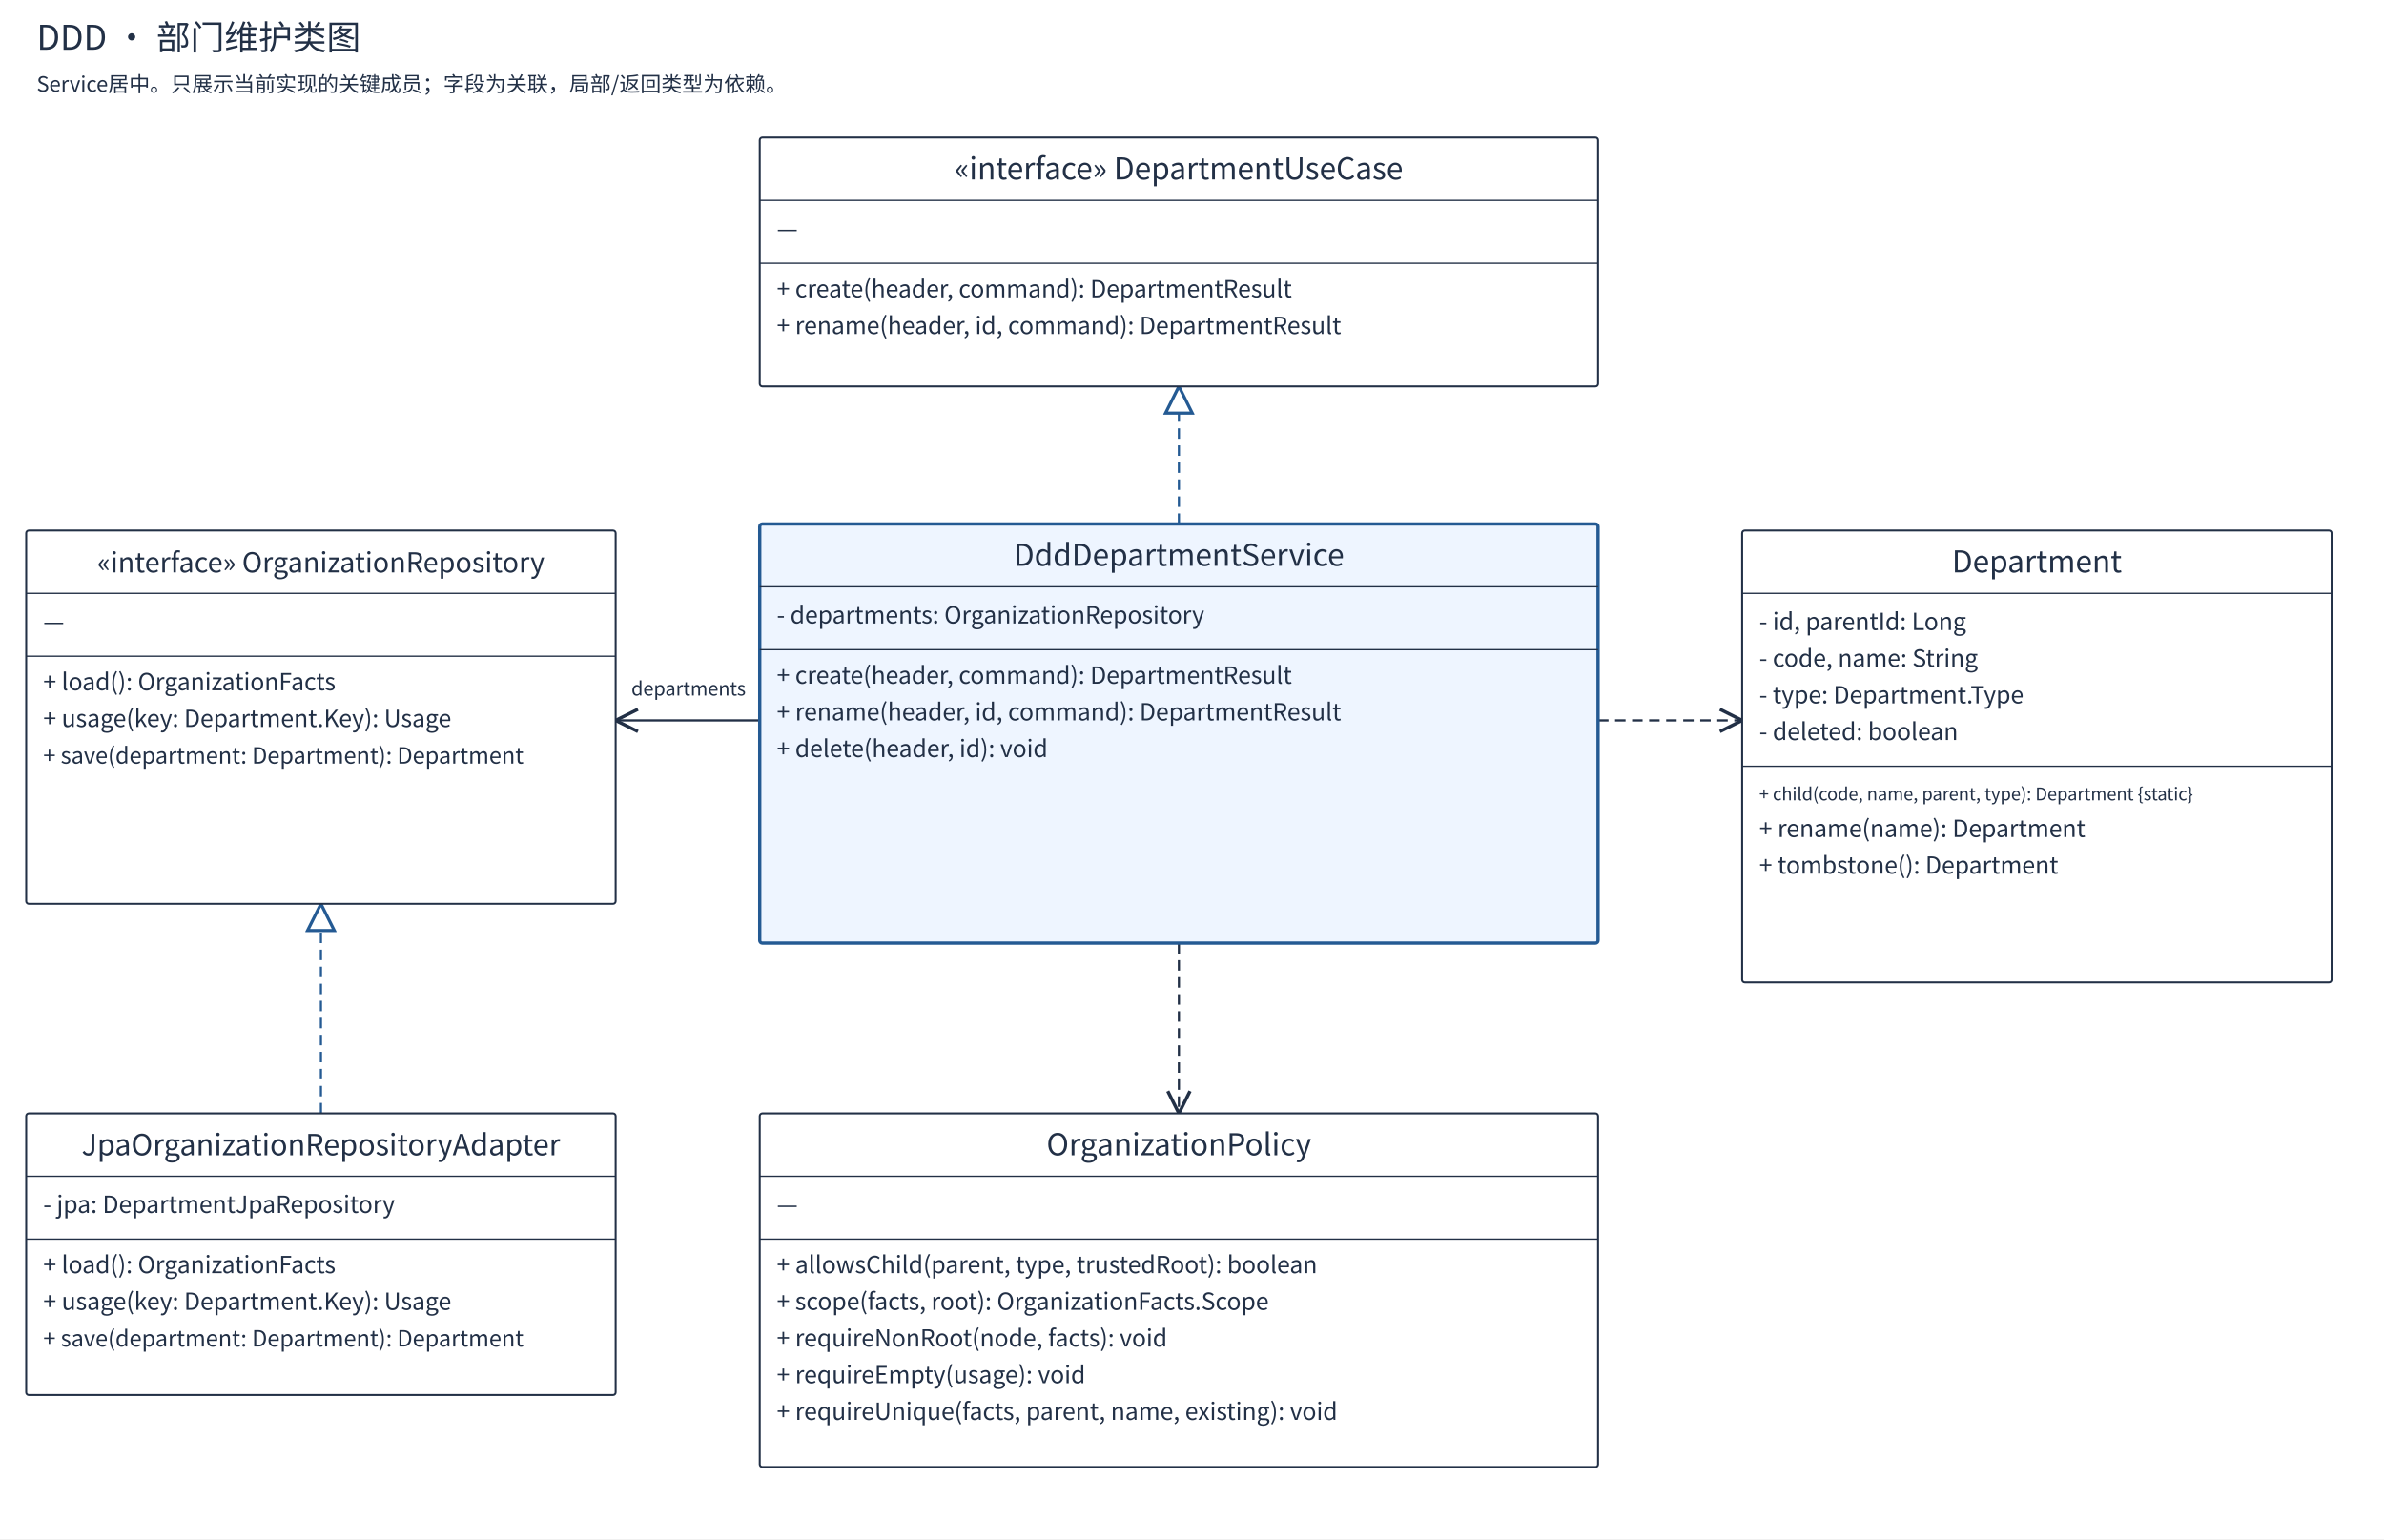
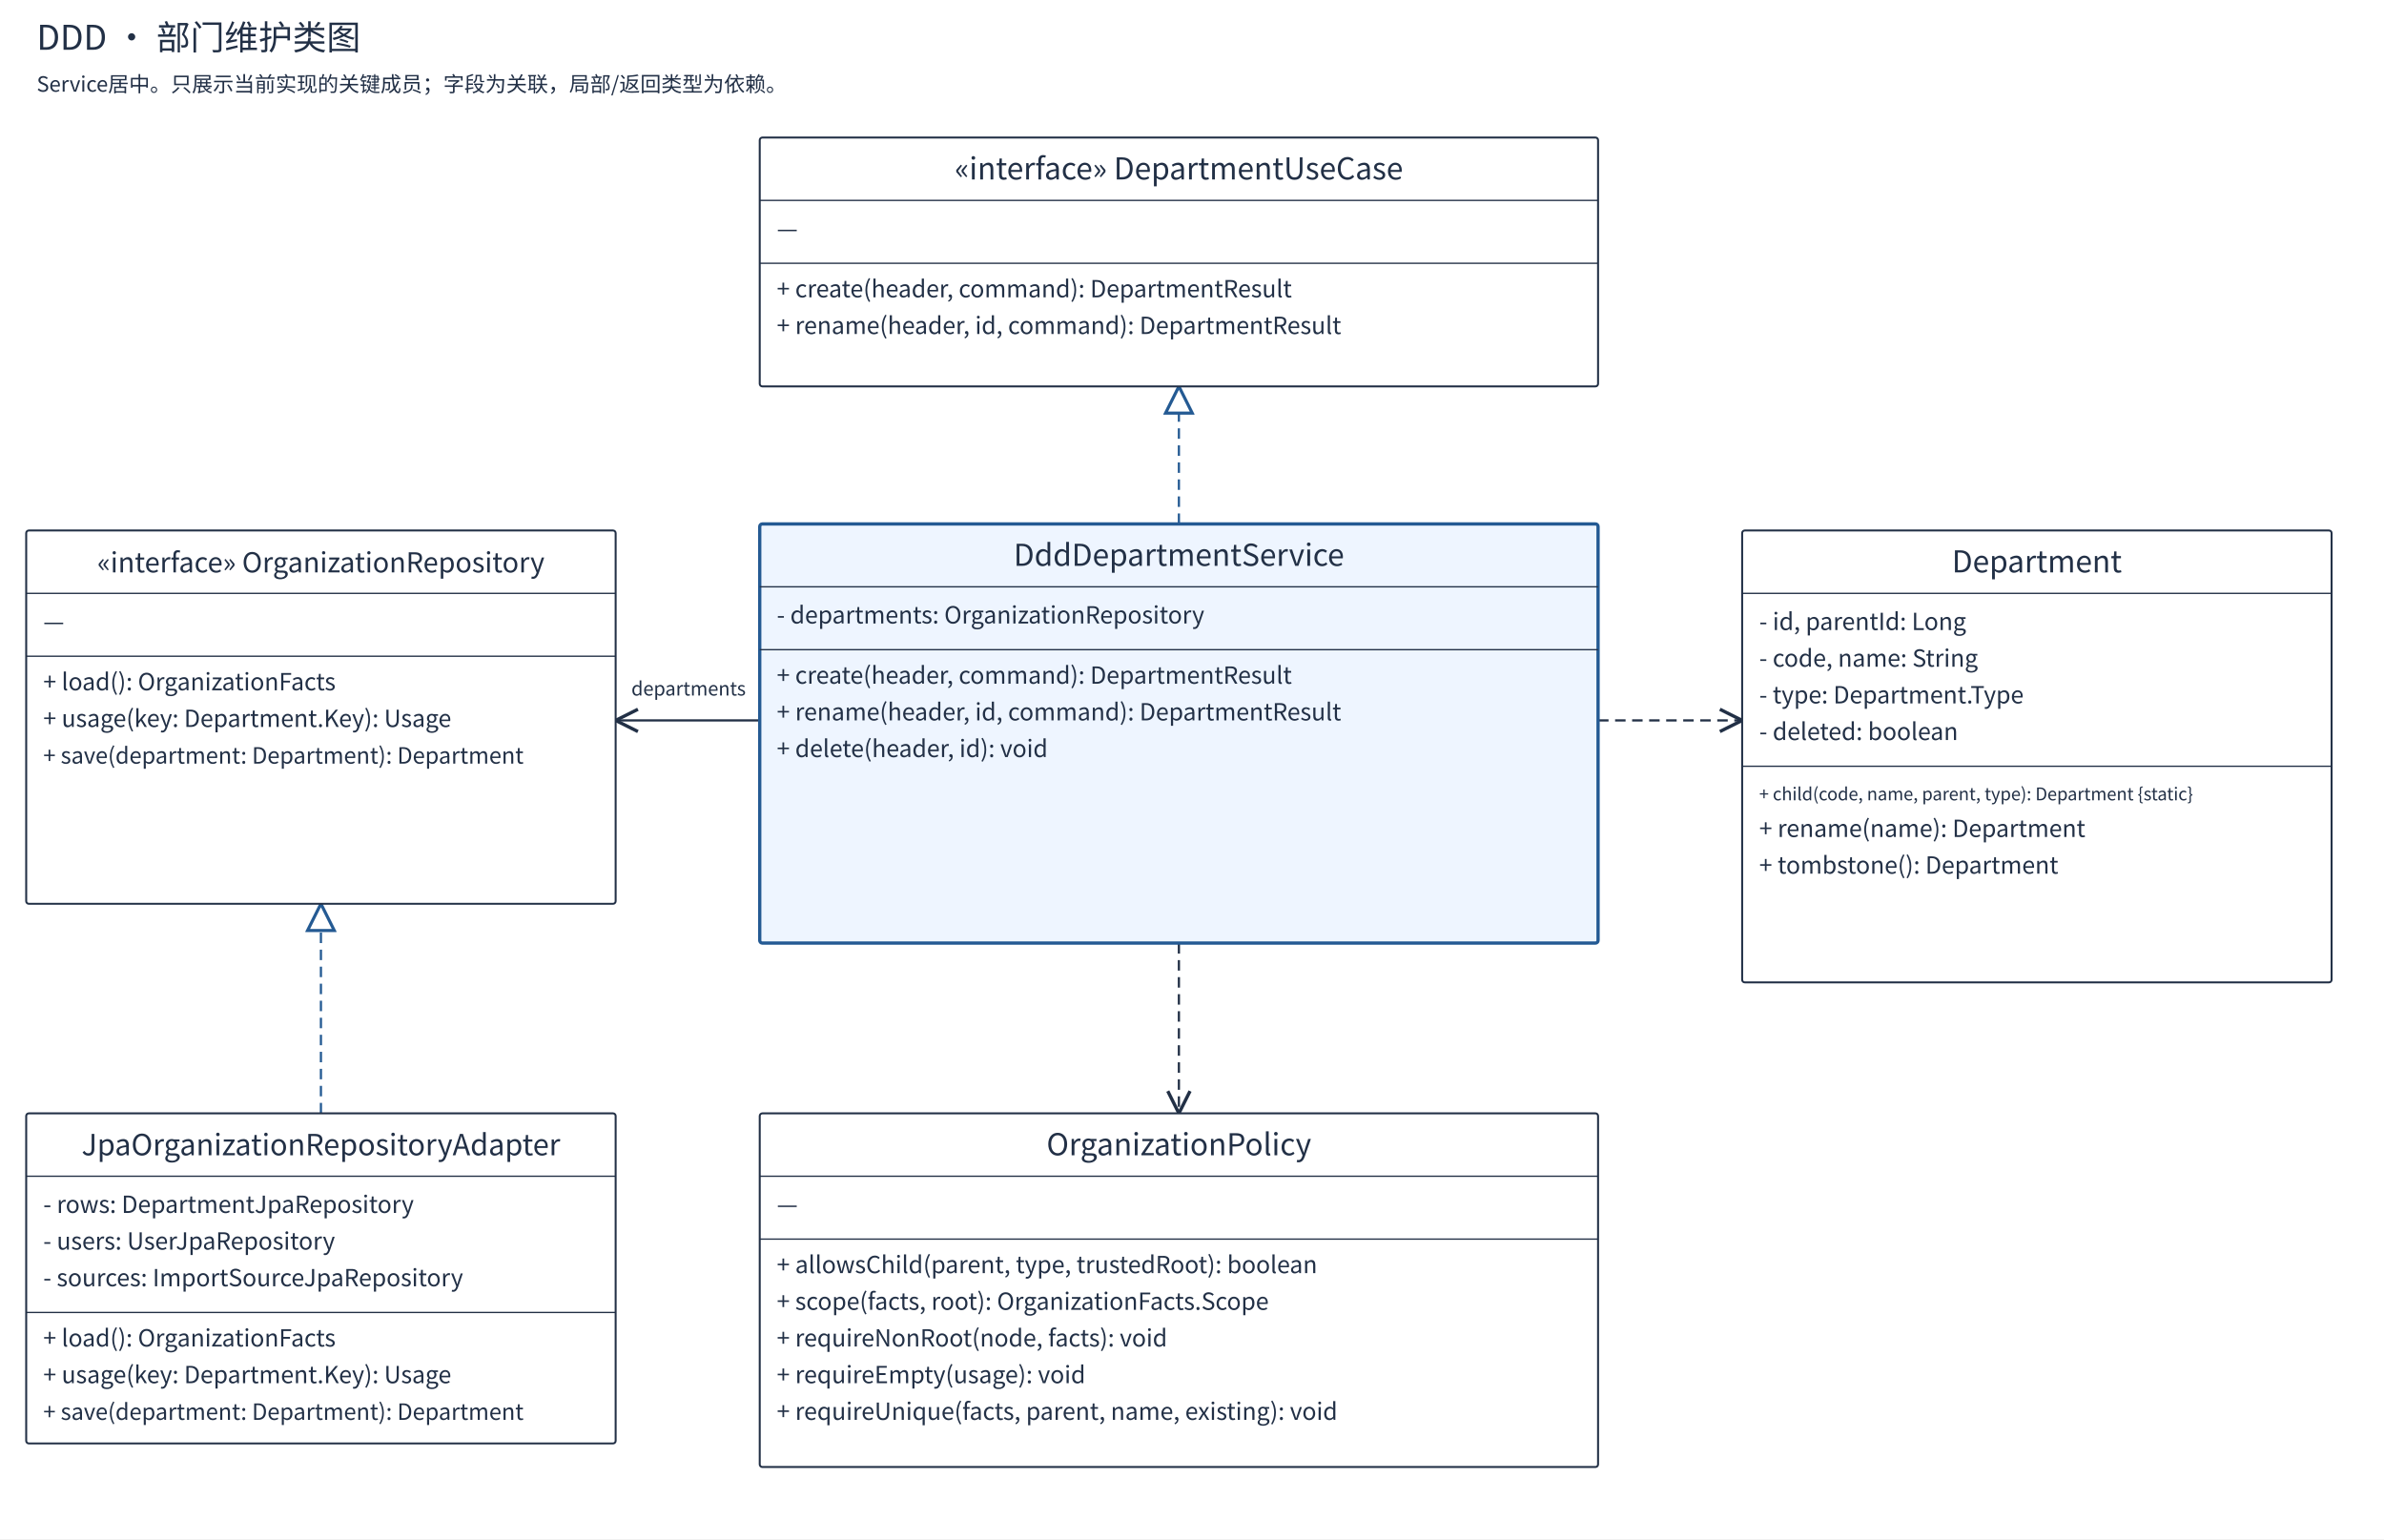
<svg xmlns="http://www.w3.org/2000/svg" width="1820" height="1175" viewBox="0 0 1820 1175">
  <defs>
    <marker id="open" markerWidth="12" markerHeight="12" refX="11" refY="6" orient="auto">
      <path d="M1,1 L11,6 L1,11" fill="none" stroke="#223046" stroke-width="1.5" />
    </marker>
    <marker id="triangle" markerWidth="14" markerHeight="14" refX="13" refY="7" orient="auto">
      <path d="M1,1 L13,7 L1,13 Z" fill="white" stroke="#245a93" stroke-width="1.4" />
    </marker>
    <marker id="filled" markerWidth="12" markerHeight="12" refX="11" refY="6" orient="auto">
      <path d="M1,1 L11,6 L1,11 Z" fill="#223046" />
    </marker>
  </defs>
  <rect width="100%" height="100%" fill="white" />
  <g font-family="Microsoft YaHei,Noto Sans CJK SC,Arial,sans-serif">
    <text x="28" y="38" font-size="26" text-anchor="start" fill="#223046">DDD · 部门维护类图</text>
    <text x="28" y="70" font-size="16" text-anchor="start" fill="#223046">Service居中。只展示当前实现的关键成员；字段为关联，局部/返回类型为依赖。</text>
    <polyline points="900,400 900,295" fill="none" stroke="#245a93" stroke-width="1.7" stroke-dasharray="8 5" marker-end="url(#triangle)" />
    <polyline points="580,550 470,550" fill="none" stroke="#223046" stroke-width="1.7" marker-end="url(#open)" />
    <text x="482" y="531" font-size="14.484" text-anchor="start" fill="#223046">departments</text>
    <polyline points="1220,550 1330,550" fill="none" stroke="#223046" stroke-width="1.7" stroke-dasharray="8 5" marker-end="url(#open)" />
    <polyline points="900,720 900,850" fill="none" stroke="#223046" stroke-width="1.7" stroke-dasharray="8 5" marker-end="url(#open)" />
    <polyline points="245,850 245,690" fill="none" stroke="#245a93" stroke-width="1.7" stroke-dasharray="8 5" marker-end="url(#triangle)" />
    <rect x="580" y="400" width="640" height="320" rx="2" fill="#eef5ff" stroke="#245a93" stroke-width="2.5" />
    <path d="M580,448H1220 M580,496H1220" stroke="#223046" />
    <text x="900" y="432" font-size="23" text-anchor="middle" fill="#223046">DddDepartmentService</text>
    <text x="593" y="476" font-size="18" text-anchor="start" fill="#223046">- departments: OrganizationRepository</text>
    <text x="593" y="522" font-size="18" text-anchor="start" fill="#223046">+ create(header, command): DepartmentResult</text>
    <text x="593" y="550" font-size="18" text-anchor="start" fill="#223046">+ rename(header, id, command): DepartmentResult</text>
    <text x="593" y="578" font-size="18" text-anchor="start" fill="#223046">+ delete(header, id): void</text>
    <rect x="580" y="105" width="640" height="190" rx="2" fill="white" stroke="#223046" stroke-width="1.5" />
    <path d="M580,153H1220 M580,201H1220" stroke="#223046" />
    <text x="900" y="137" font-size="23" text-anchor="middle" fill="#223046">«interface» DepartmentUseCase</text>
    <text x="593" y="181" font-size="18" text-anchor="start" fill="#223046">—</text>
    <text x="593" y="227" font-size="18" text-anchor="start" fill="#223046">+ create(header, command): DepartmentResult</text>
    <text x="593" y="255" font-size="18" text-anchor="start" fill="#223046">+ rename(header, id, command): DepartmentResult</text>
    <rect x="20" y="405" width="450" height="285" rx="2" fill="white" stroke="#223046" stroke-width="1.5" />
    <path d="M20,453H470 M20,501H470" stroke="#223046" />
    <text x="245" y="437" font-size="20.937" text-anchor="middle" fill="#223046">«interface» OrganizationRepository</text>
    <text x="33" y="481" font-size="18" text-anchor="start" fill="#223046">—</text>
    <text x="33" y="527" font-size="18" text-anchor="start" fill="#223046">+ load(): OrganizationFacts</text>
    <text x="33" y="555" font-size="18" text-anchor="start" fill="#223046">+ usage(key: Department.Key): Usage</text>
    <text x="33" y="583" font-size="17.111" text-anchor="start" fill="#223046">+ save(department: Department): Department</text>
    <rect x="1330" y="405" width="450" height="345" rx="2" fill="white" stroke="#223046" stroke-width="1.5" />
    <path d="M1330,453H1780 M1330,585H1780" stroke="#223046" />
    <text x="1555" y="437" font-size="23" text-anchor="middle" fill="#223046">Department</text>
    <text x="1343" y="481" font-size="18" text-anchor="start" fill="#223046">- id, parentId: Long</text>
    <text x="1343" y="509" font-size="18" text-anchor="start" fill="#223046">- code, name: String</text>
    <text x="1343" y="537" font-size="18" text-anchor="start" fill="#223046">- type: Department.Type</text>
    <text x="1343" y="565" font-size="18" text-anchor="start" fill="#223046">- deleted: boolean</text>
    <text x="1343" y="611" font-size="13.308" text-anchor="start" fill="#223046">+ child(code, name, parent, type): Department {static}</text>
    <text x="1343" y="639" font-size="18" text-anchor="start" fill="#223046">+ rename(name): Department</text>
    <text x="1343" y="667" font-size="18" text-anchor="start" fill="#223046">+ tombstone(): Department</text>
    <rect x="580" y="850" width="640" height="270" rx="2" fill="white" stroke="#223046" stroke-width="1.5" />
    <path d="M580,898H1220 M580,946H1220" stroke="#223046" />
    <text x="900" y="882" font-size="23" text-anchor="middle" fill="#223046">OrganizationPolicy</text>
    <text x="593" y="926" font-size="18" text-anchor="start" fill="#223046">—</text>
    <text x="593" y="972" font-size="18" text-anchor="start" fill="#223046">+ allowsChild(parent, type, trustedRoot): boolean</text>
    <text x="593" y="1000" font-size="18" text-anchor="start" fill="#223046">+ scope(facts, root): OrganizationFacts.Scope</text>
    <text x="593" y="1028" font-size="18" text-anchor="start" fill="#223046">+ requireNonRoot(node, facts): void</text>
    <text x="593" y="1056" font-size="18" text-anchor="start" fill="#223046">+ requireEmpty(usage): void</text>
    <text x="593" y="1084" font-size="18" text-anchor="start" fill="#223046">+ requireUnique(facts, parent, name, existing): void</text>
-     <rect x="20" y="850" width="450" height="215" rx="2" fill="white" stroke="#223046" stroke-width="1.5" />
-     <path d="M20,898H470 M20,946H470" stroke="#223046" />
+     <rect x="20" y="850" width="450" height="252" rx="2" fill="white" stroke="#223046" stroke-width="1.5" />
+     <path d="M20,898H470 M20,1002H470" stroke="#223046" />
    <text x="245" y="882" font-size="22.246" text-anchor="middle" fill="#223046">JpaOrganizationRepositoryAdapter</text>
-     <text x="33" y="926" font-size="18" text-anchor="start" fill="#223046">- jpa: DepartmentJpaRepository</text>
-     <text x="33" y="972" font-size="18" text-anchor="start" fill="#223046">+ load(): OrganizationFacts</text>
-     <text x="33" y="1000" font-size="18" text-anchor="start" fill="#223046">+ usage(key: Department.Key): Usage</text>
-     <text x="33" y="1028" font-size="17.111" text-anchor="start" fill="#223046">+ save(department: Department): Department</text>
+     <text x="33" y="926" font-size="18" text-anchor="start" fill="#223046">- rows: DepartmentJpaRepository</text>
+     <text x="33" y="954" font-size="18" text-anchor="start" fill="#223046">- users: UserJpaRepository</text>
+     <text x="33" y="982" font-size="18" text-anchor="start" fill="#223046">- sources: ImportSourceJpaRepository</text>
+     <text x="33" y="1028" font-size="18" text-anchor="start" fill="#223046">+ load(): OrganizationFacts</text>
+     <text x="33" y="1056" font-size="18" text-anchor="start" fill="#223046">+ usage(key: Department.Key): Usage</text>
+     <text x="33" y="1084" font-size="17.111" text-anchor="start" fill="#223046">+ save(department: Department): Department</text>
  </g>
</svg>
